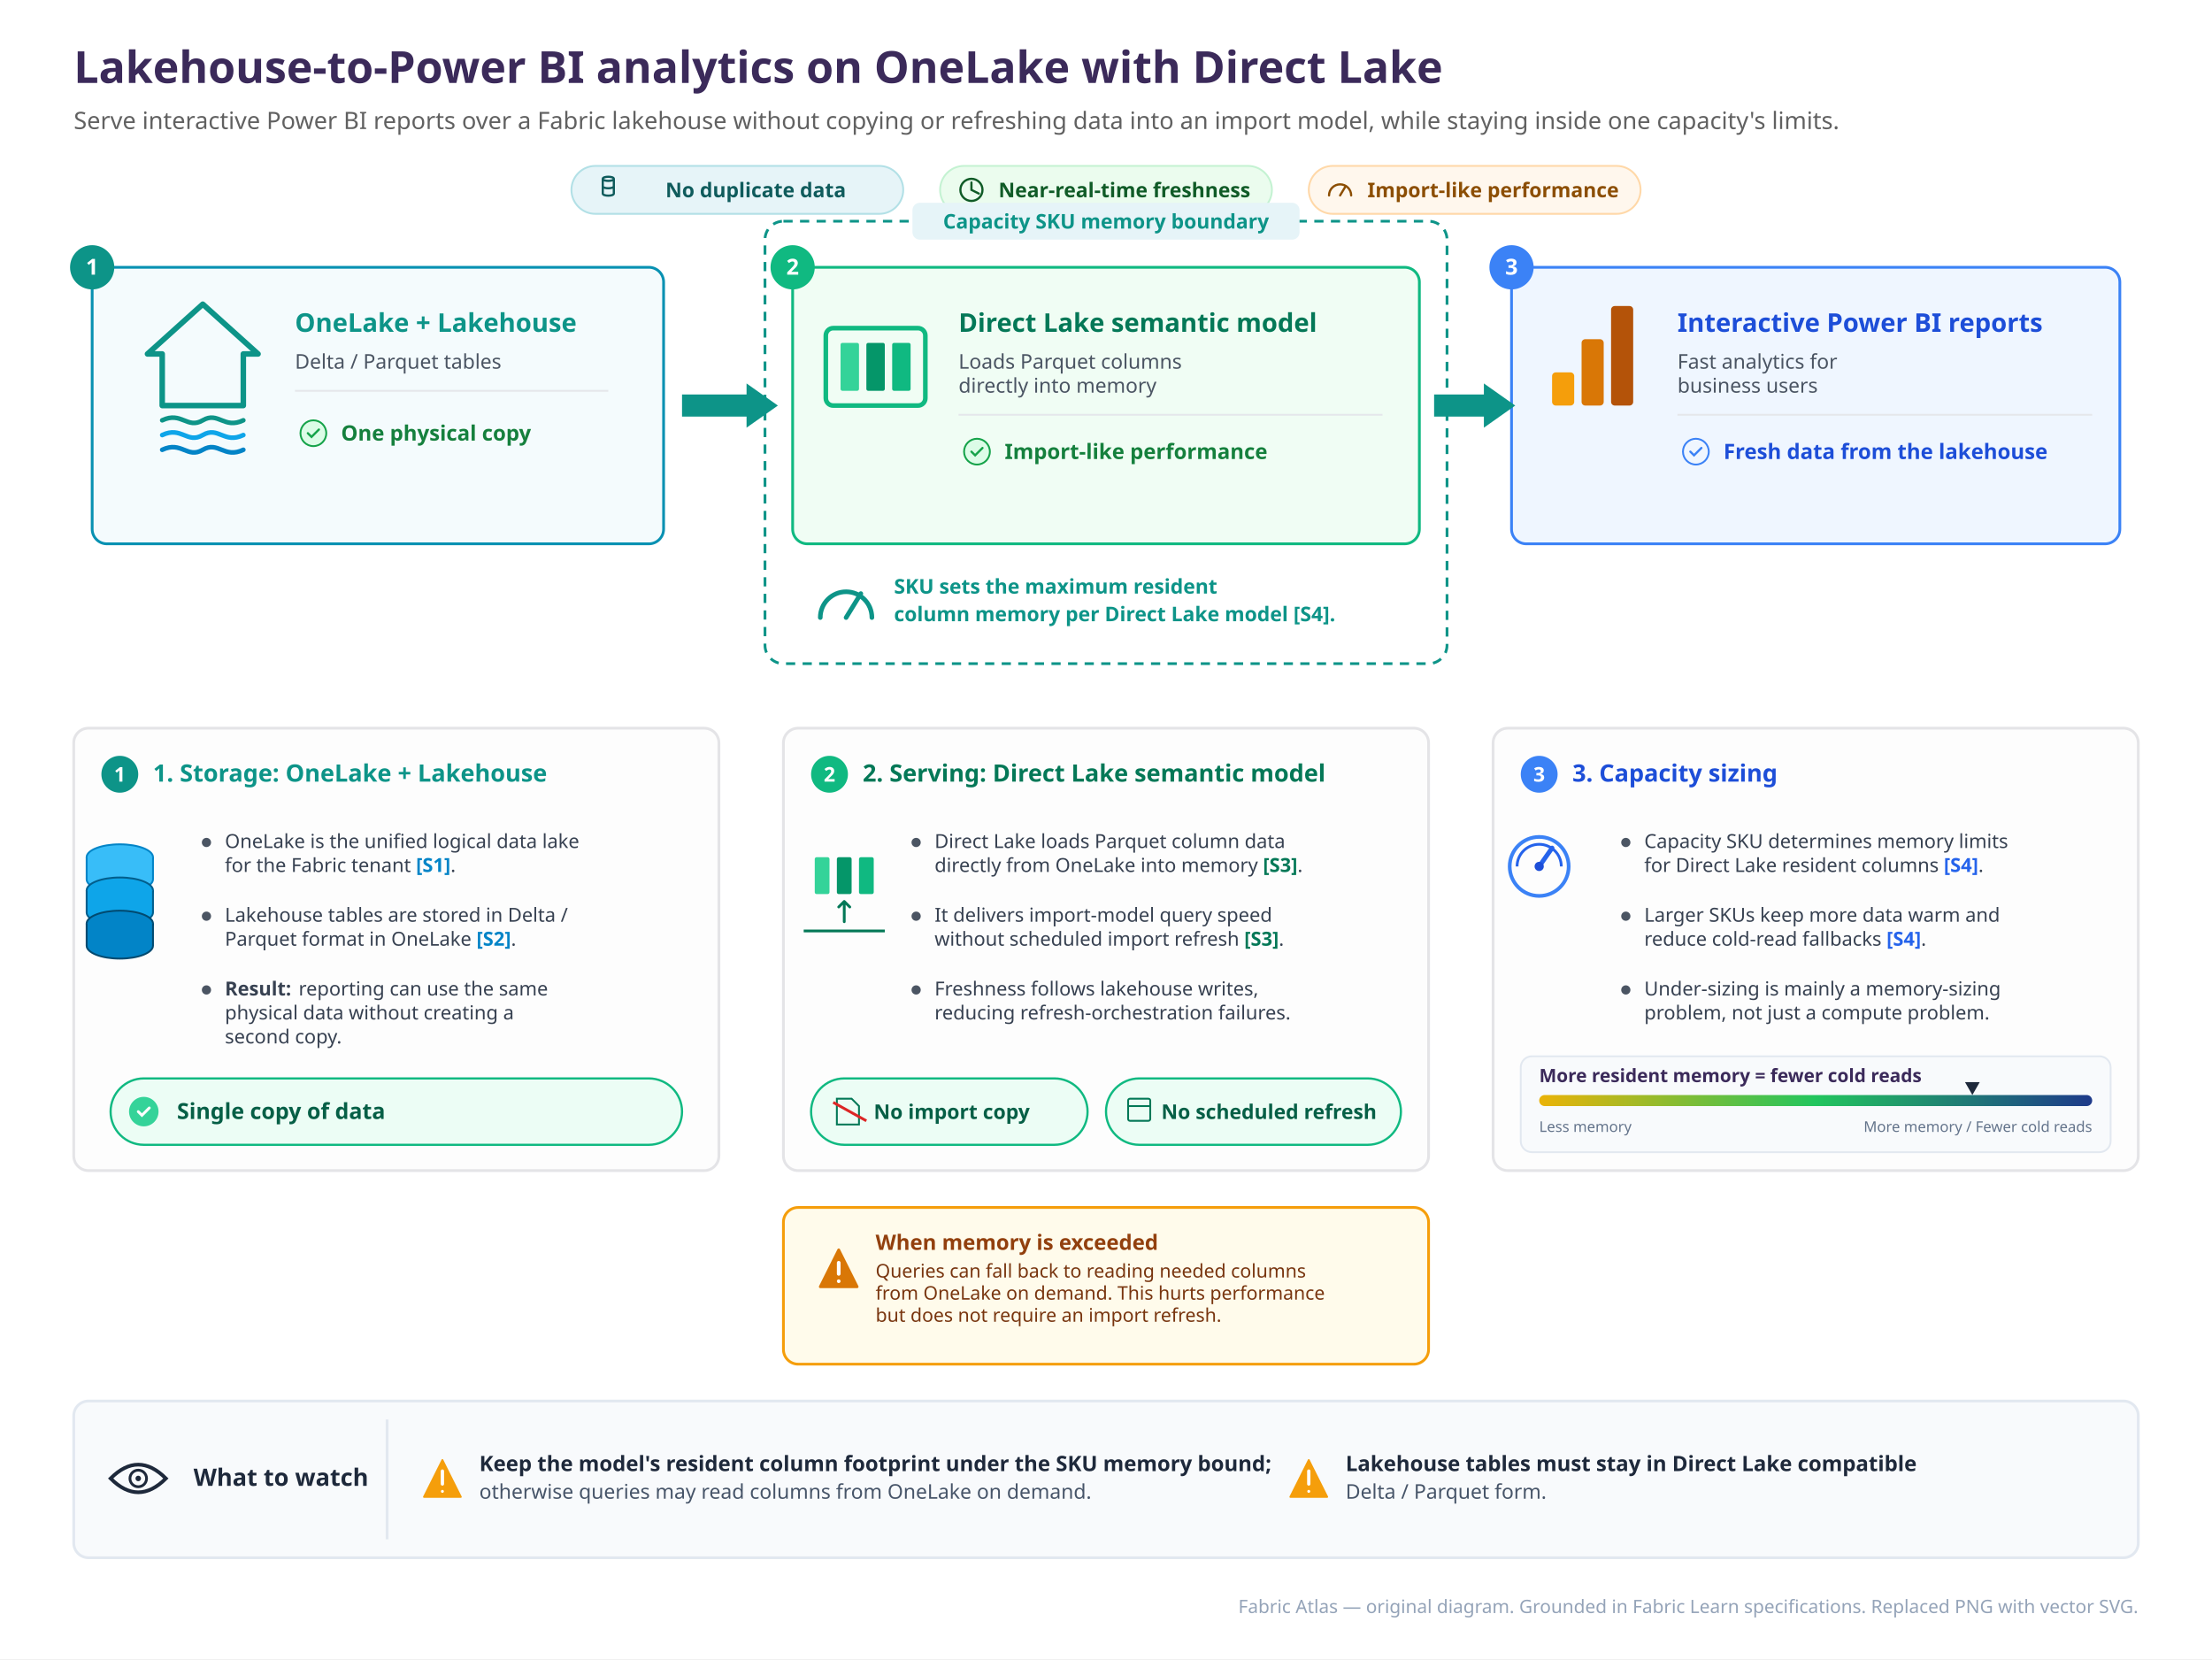
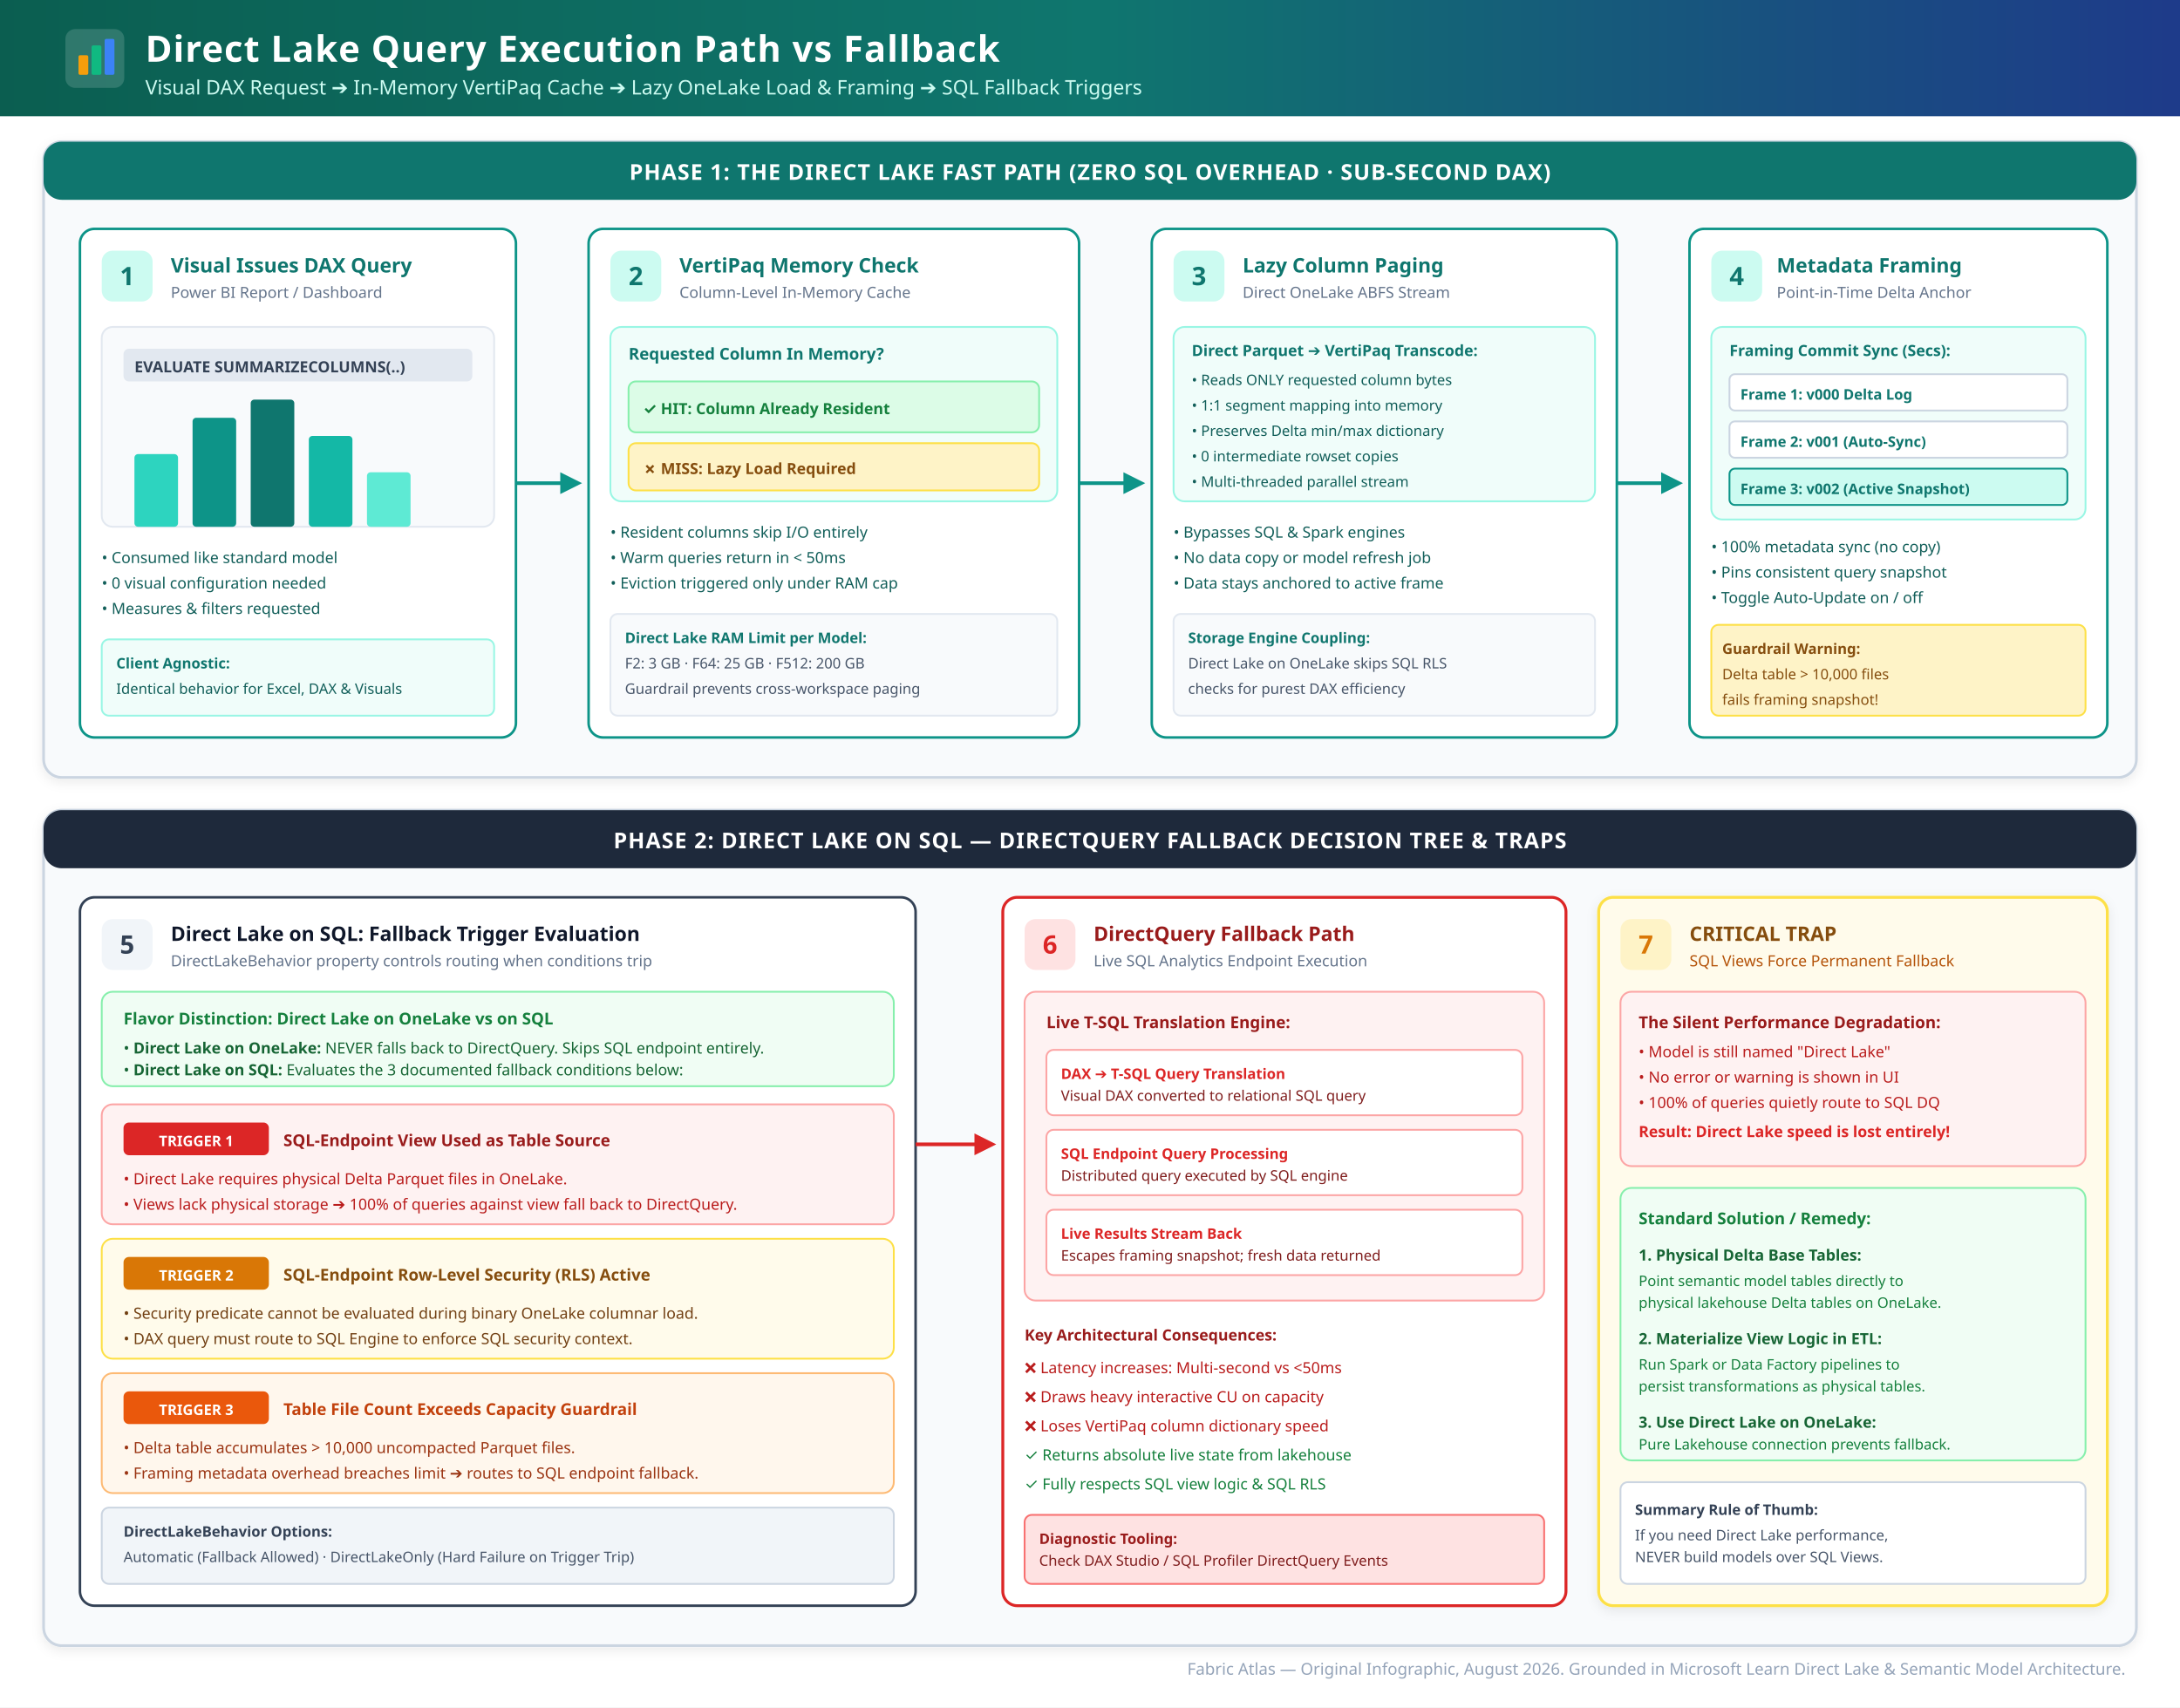
- <svg xmlns="http://www.w3.org/2000/svg" viewBox="0 0 1200 900" font-family="Segoe UI, -apple-system, sans-serif" role="img" aria-labelledby="direct-lake-query-path-title direct-lake-query-path-desc" data-diagram-id="direct-lake-query-path">
+ <svg xmlns="http://www.w3.org/2000/svg" viewBox="0 0 1200 940" font-family="Segoe UI, -apple-system, sans-serif" role="img" aria-labelledby="direct-lake-query-path-title direct-lake-query-path-desc" data-diagram-id="direct-lake-query-path">
  <defs>
-     <linearGradient id="sliderGrad" x1="0" y1="0" x2="1" y2="0">
-       <stop offset="0%" stop-color="#EAB308" />
-       <stop offset="50%" stop-color="#22C55E" />
+     <linearGradient id="dl-head" x1="0" y1="0" x2="1" y2="0">
+       <stop offset="0%" stop-color="#0B5E50" />
+       <stop offset="50%" stop-color="#0F766E" />
      <stop offset="100%" stop-color="#1E3A8A" />
    </linearGradient>
+     <linearGradient id="dl-teal-card" x1="0" y1="0" x2="0" y2="1">
+       <stop offset="0%" stop-color="#F0FDFA" />
+       <stop offset="100%" stop-color="#CCFBF1" />
+     </linearGradient>
+     <linearGradient id="dl-blue-card" x1="0" y1="0" x2="0" y2="1">
+       <stop offset="0%" stop-color="#EFF6FF" />
+       <stop offset="100%" stop-color="#DBEAFE" />
+     </linearGradient>
+     <linearGradient id="dl-amber-card" x1="0" y1="0" x2="0" y2="1">
+       <stop offset="0%" stop-color="#FFFBEB" />
+       <stop offset="100%" stop-color="#FEF3C7" />
+     </linearGradient>
+     <linearGradient id="dl-red-card" x1="0" y1="0" x2="0" y2="1">
+       <stop offset="0%" stop-color="#FEF2F2" />
+       <stop offset="100%" stop-color="#FEE2E2" />
+     </linearGradient>
+     <filter id="dl-shadow" x="-3%" y="-4%" width="106%" height="110%" filterUnits="userSpaceOnUse">
+       <feDropShadow dx="0" dy="2" stdDeviation="3" flood-color="#0F172A" flood-opacity="0.08" />
+     </filter>
+     <marker id="dl-arr-teal" viewBox="0 0 10 10" refX="8" refY="5" markerWidth="6" markerHeight="6" orient="auto-start-reverse">
+       <path d="M0 0 L10 5 L0 10 z" fill="#0D9488" />
+     </marker>
+     <marker id="dl-arr-blue" viewBox="0 0 10 10" refX="8" refY="5" markerWidth="6" markerHeight="6" orient="auto-start-reverse">
+       <path d="M0 0 L10 5 L0 10 z" fill="#2563EB" />
+     </marker>
+     <marker id="dl-arr-amber" viewBox="0 0 10 10" refX="8" refY="5" markerWidth="6" markerHeight="6" orient="auto-start-reverse">
+       <path d="M0 0 L10 5 L0 10 z" fill="#D97706" />
+     </marker>
+     <marker id="dl-arr-red" viewBox="0 0 10 10" refX="8" refY="5" markerWidth="6" markerHeight="6" orient="auto-start-reverse">
+       <path d="M0 0 L10 5 L0 10 z" fill="#DC2626" />
+     </marker>
  </defs>
-   <rect width="1200" height="900" fill="#FFFFFF" />
+   <rect width="1200" height="940" fill="#FFFFFF" />
+   <rect width="1200" height="64" fill="url(#dl-head)" />
+   <g data-official-icon="microsoft" data-icon-name="semantic_model_32">
+     <g transform="translate(36, 16) scale(0.9)">
+       <rect width="36" height="36" rx="6" fill="#FFFFFF" fill-opacity="0.15" />
+       <rect x="8" y="16" width="6" height="12" rx="1" fill="#F59E0B" />
+       <rect x="16" y="10" width="6" height="18" rx="1" fill="#10B981" />
+       <rect x="24" y="6" width="6" height="22" rx="1" fill="#3B82F6" />
+     </g>
+   </g>
+   <text x="80" y="34" font-size="20" font-weight="800" fill="#FFFFFF" letter-spacing="0.5px">Direct Lake Query Execution Path vs Fallback</text>
+   <text x="80" y="52" font-size="11" fill="#CCFBF1">Visual DAX Request ➔ In-Memory VertiPaq Cache ➔ Lazy OneLake Load &amp; Framing ➔ SQL Fallback Triggers</text>
+   <rect x="24" y="78" width="1152" height="350" rx="10" fill="#F8FAFC" stroke="#CBD5E1" stroke-width="1.5" filter="url(#dl-shadow)" />
+   <rect x="24" y="78" width="1152" height="32" rx="10" fill="#0F766E" />
+   <text x="600" y="99" text-anchor="middle" font-size="12" font-weight="800" fill="#FFFFFF" letter-spacing="0.5px">PHASE 1: THE DIRECT LAKE FAST PATH (ZERO SQL OVERHEAD · SUB-SECOND DAX)</text>
+   <g data-node-id="visual-query" role="group" tabindex="0" aria-label="Report visual issues a query">
+     <rect x="44" y="126" width="240" height="280" rx="8" fill="#FFFFFF" stroke="#0D9488" stroke-width="1.4" />
+     <rect x="56" y="138" width="28" height="28" rx="6" fill="#CCFBF1" />
+     <text x="70" y="157" text-anchor="middle" font-size="14" font-weight="900" fill="#0F766E">1</text>
+     <text x="94" y="150" font-size="11" font-weight="800" fill="#0F766E">Visual Issues DAX Query</text>
+     <text x="94" y="164" font-size="8.5" fill="#64748B">Power BI Report / Dashboard</text>
+     <rect x="56" y="180" width="216" height="110" rx="6" fill="#F8FAFC" stroke="#E2E8F0" />
+     <rect x="68" y="192" width="192" height="18" rx="3" fill="#E2E8F0" />
+     <text x="74" y="205" font-size="8.5" font-weight="700" fill="#334155">EVALUATE SUMMARIZECOLUMNS(..)</text>
+     <rect x="74" y="250" width="24" height="40" rx="2" fill="#2DD4BF" />
+     <rect x="106" y="230" width="24" height="60" rx="2" fill="#0D9488" />
+     <rect x="138" y="220" width="24" height="70" rx="2" fill="#0F766E" />
+     <rect x="170" y="240" width="24" height="50" rx="2" fill="#14B8A6" />
+     <rect x="202" y="260" width="24" height="30" rx="2" fill="#5EEAD4" />
+     <text x="56" y="310" font-size="8.5" fill="#115E59">• Consumed like standard model</text>
+     <text x="56" y="324" font-size="8.5" fill="#115E59">• 0 visual configuration needed</text>
+     <text x="56" y="338" font-size="8.5" fill="#115E59">• Measures &amp; filters requested</text>
+     <rect x="56" y="352" width="216" height="42" rx="4" fill="#F0FDFA" stroke="#99F6E4" />
+     <text x="64" y="368" font-size="8" font-weight="700" fill="#0F766E">Client Agnostic:</text>
+     <text x="64" y="382" font-size="8" fill="#115E59">Identical behavior for Excel, DAX &amp; Visuals</text>
+   </g>
+   <line x1="284" y1="266" x2="318" y2="266" stroke="#0D9488" stroke-width="2" marker-end="url(#dl-arr-teal)" />
+   <g data-node-id="residency-check" role="group" tabindex="0" aria-label="Column residency check">
+     <rect x="324" y="126" width="270" height="280" rx="8" fill="#FFFFFF" stroke="#0D9488" stroke-width="1.4" />
+     <rect x="336" y="138" width="28" height="28" rx="6" fill="#CCFBF1" />
+     <text x="350" y="157" text-anchor="middle" font-size="14" font-weight="900" fill="#0F766E">2</text>
+     <text x="374" y="150" font-size="11" font-weight="800" fill="#0F766E">VertiPaq Memory Check</text>
+     <text x="374" y="164" font-size="8.5" fill="#64748B">Column-Level In-Memory Cache</text>
+     <rect x="336" y="180" width="246" height="96" rx="6" fill="#F0FDFA" stroke="#99F6E4" />
+     <text x="346" y="198" font-size="9" font-weight="800" fill="#0F766E">Requested Column In Memory?</text>
+     <rect x="346" y="210" width="226" height="28" rx="4" fill="#DCFCE7" stroke="#86EFAC" />
+     <text x="354" y="228" font-size="8.5" font-weight="700" fill="#15803D">✓ HIT: Column Already Resident</text>
+     <rect x="346" y="244" width="226" height="26" rx="4" fill="#FEF3C7" stroke="#FDE047" />
+     <text x="354" y="261" font-size="8.5" font-weight="700" fill="#854D0E">✗ MISS: Lazy Load Required</text>
+     <text x="336" y="296" font-size="8.5" fill="#115E59">• Resident columns skip I/O entirely</text>
+     <text x="336" y="310" font-size="8.5" fill="#115E59">• Warm queries return in &lt; 50ms</text>
+     <text x="336" y="324" font-size="8.5" fill="#115E59">• Eviction triggered only under RAM cap</text>
+     <rect x="336" y="338" width="246" height="56" rx="4" fill="#F8FAFC" stroke="#E2E8F0" />
+     <text x="344" y="354" font-size="8" font-weight="700" fill="#0F766E">Direct Lake RAM Limit per Model:</text>
+     <text x="344" y="368" font-size="8" fill="#475569">F2: 3 GB · F64: 25 GB · F512: 200 GB</text>
+     <text x="344" y="382" font-size="8" fill="#475569">Guardrail prevents cross-workspace paging</text>
+   </g>
+   <line x1="594" y1="266" x2="628" y2="266" stroke="#0D9488" stroke-width="2" marker-end="url(#dl-arr-teal)" />
+   <g data-node-id="lazy-load-onelake" role="group" tabindex="0" aria-label="Lazy load from OneLake">
+     <rect x="634" y="126" width="256" height="280" rx="8" fill="#FFFFFF" stroke="#0D9488" stroke-width="1.4" />
+     <rect x="646" y="138" width="28" height="28" rx="6" fill="#CCFBF1" />
+     <text x="660" y="157" text-anchor="middle" font-size="14" font-weight="900" fill="#0F766E">3</text>
+     <text x="684" y="150" font-size="11" font-weight="800" fill="#0F766E">Lazy Column Paging</text>
+     <text x="684" y="164" font-size="8.5" fill="#64748B">Direct OneLake ABFS Stream</text>
+     <rect x="646" y="180" width="232" height="96" rx="6" fill="#F0FDFA" stroke="#99F6E4" />
+     <text x="656" y="196" font-size="8.5" font-weight="700" fill="#0F766E">Direct Parquet ➔ VertiPaq Transcode:</text>
+     <text x="656" y="212" font-size="8" fill="#115E59">• Reads ONLY requested column bytes</text>
+     <text x="656" y="226" font-size="8" fill="#115E59">• 1:1 segment mapping into memory</text>
+     <text x="656" y="240" font-size="8" fill="#115E59">• Preserves Delta min/max dictionary</text>
+     <text x="656" y="254" font-size="8" fill="#115E59">• 0 intermediate rowset copies</text>
+     <text x="656" y="268" font-size="8" fill="#115E59">• Multi-threaded parallel stream</text>
+     <text x="646" y="296" font-size="8.5" fill="#115E59">• Bypasses SQL &amp; Spark engines</text>
+     <text x="646" y="310" font-size="8.5" fill="#115E59">• No data copy or model refresh job</text>
+     <text x="646" y="324" font-size="8.5" fill="#115E59">• Data stays anchored to active frame</text>
+     <rect x="646" y="338" width="232" height="56" rx="4" fill="#F8FAFC" stroke="#E2E8F0" />
+     <text x="654" y="354" font-size="8" font-weight="700" fill="#0F766E">Storage Engine Coupling:</text>
+     <text x="654" y="368" font-size="8" fill="#475569">Direct Lake on OneLake skips SQL RLS</text>
+     <text x="654" y="382" font-size="8" fill="#475569">checks for purest DAX efficiency</text>
+   </g>
+   <line x1="890" y1="266" x2="924" y2="266" stroke="#0D9488" stroke-width="2" marker-end="url(#dl-arr-teal)" />
+   <g data-node-id="framing" role="group" tabindex="0" aria-label="Framing (point-in-time anchor)">
+     <rect x="930" y="126" width="230" height="280" rx="8" fill="#FFFFFF" stroke="#0D9488" stroke-width="1.4" />
+     <rect x="942" y="138" width="28" height="28" rx="6" fill="#CCFBF1" />
+     <text x="956" y="157" text-anchor="middle" font-size="14" font-weight="900" fill="#0F766E">4</text>
+     <text x="978" y="150" font-size="11" font-weight="800" fill="#0F766E">Metadata Framing</text>
+     <text x="978" y="164" font-size="8.5" fill="#64748B">Point-in-Time Delta Anchor</text>
+     <rect x="942" y="180" width="206" height="106" rx="6" fill="#F0FDFA" stroke="#99F6E4" />
+     <text x="952" y="196" font-size="8.5" font-weight="700" fill="#0F766E">Framing Commit Sync (Secs):</text>
+     <rect x="952" y="206" width="186" height="20" rx="3" fill="#FFFFFF" stroke="#CBD5E1" />
+     <text x="958" y="220" font-size="8" font-weight="700" fill="#0F766E">Frame 1: v000 Delta Log</text>
+     <rect x="952" y="232" width="186" height="20" rx="3" fill="#FFFFFF" stroke="#CBD5E1" />
+     <text x="958" y="246" font-size="8" font-weight="700" fill="#0F766E">Frame 2: v001 (Auto-Sync)</text>
+     <rect x="952" y="258" width="186" height="20" rx="3" fill="#CCFBF1" stroke="#0D9488" />
+     <text x="958" y="272" font-size="8" font-weight="700" fill="#0F766E">Frame 3: v002 (Active Snapshot)</text>
+     <text x="942" y="304" font-size="8.5" fill="#115E59">• 100% metadata sync (no copy)</text>
+     <text x="942" y="318" font-size="8.5" fill="#115E59">• Pins consistent query snapshot</text>
+     <text x="942" y="332" font-size="8.5" fill="#115E59">• Toggle Auto-Update on / off</text>
+     <rect x="942" y="344" width="206" height="50" rx="4" fill="#FEF3C7" stroke="#FDE047" />
+     <text x="948" y="360" font-size="8" font-weight="700" fill="#854D0E">Guardrail Warning:</text>
+     <text x="948" y="374" font-size="8" fill="#854D0E">Delta table &gt; 10,000 files</text>
+     <text x="948" y="388" font-size="8" fill="#854D0E">fails framing snapshot!</text>
+   </g>
+   <rect x="24" y="446" width="1152" height="460" rx="10" fill="#F8FAFC" stroke="#CBD5E1" stroke-width="1.5" filter="url(#dl-shadow)" />
+   <rect x="24" y="446" width="1152" height="32" rx="10" fill="#1E293B" />
+   <text x="600" y="467" text-anchor="middle" font-size="12" font-weight="800" fill="#FFFFFF" letter-spacing="0.5px">PHASE 2: DIRECT LAKE ON SQL — DIRECTQUERY FALLBACK DECISION TREE &amp; TRAPS</text>
  <g data-node-id="fallback-trigger-check" role="group" tabindex="0" aria-label="DirectQuery fallback trigger check (SQL flavor only)">
-     <rect x="28.0" y="10.2" width="480.0" height="51.6" rx="6" fill="transparent" pointer-events="all" />
-     <text x="40" y="45" font-size="24" font-weight="700" fill="#3B2A5A">Lakehouse-to-Power BI analytics on OneLake with Direct Lake</text>
-   </g>
-   <g data-node-id="visual-query" role="group" tabindex="0" aria-label="Report visual issues a query">
-     <rect x="28.0" y="51.2" width="480.0" height="30.0" rx="6" fill="transparent" pointer-events="all" />
-     <text x="40" y="70" font-size="13" fill="#616161">Serve interactive Power BI reports over a Fabric lakehouse without copying or refreshing data into an import model, while staying inside one capacity's limits.</text>
-   </g>
-   <rect x="310" y="90" width="180" height="26" rx="13" fill="#E6F4F8" stroke="#B2E0E6" stroke-width="1" />
-   <path d="M 327,97 C 327,95.5 333,95.5 333,97 C 333,98.5 327,98.5 327,97 M 327,97 L 327,101 C 327,102.5 333,102.5 333,101 L 333,97 M 327,101 L 327,105 C 327,106.5 333,106.5 333,105 L 333,101" fill="none" stroke="#0F5B5C" stroke-width="1.2" stroke-linecap="round" stroke-linejoin="round" />
-   <text x="410" y="107" text-anchor="middle" font-size="11" font-weight="600" fill="#0F5B5C">No duplicate data</text>
-   <rect x="510" y="90" width="180" height="26" rx="13" fill="#EBFCEE" stroke="#C4F2D2" stroke-width="1" />
-   <circle cx="527" cy="103" r="6" fill="none" stroke="#105B27" stroke-width="1.2" />
-   <path d="M 527,99 L 527,103 L 531,105" fill="none" stroke="#105B27" stroke-width="1.2" stroke-linecap="round" />
-   <text x="610" y="107" text-anchor="middle" font-size="11" font-weight="600" fill="#105B27">Near-real-time freshness</text>
-   <rect x="710" y="90" width="180" height="26" rx="13" fill="#FFF7ED" stroke="#FFD8A8" stroke-width="1" />
-   <path d="M 721,106 A 6,6 0 0,1 733,106" fill="none" stroke="#8C4E03" stroke-width="1.2" stroke-linecap="round" />
-   <line x1="727" y1="106" x2="730" y2="101" stroke="#8C4E03" stroke-width="1.2" stroke-linecap="round" />
-   <text x="810" y="107" text-anchor="middle" font-size="11" font-weight="600" fill="#8C4E03">Import-like performance</text>
-   <rect x="50" y="145" width="310" height="150" rx="8" fill="#F4FBFD" stroke="#0891B2" stroke-width="1.5" />
-   <circle cx="50" cy="145" r="12" fill="#0D9488" />
-   <text x="50" y="149" text-anchor="middle" font-size="12" font-weight="700" fill="#FFFFFF">1</text>
-   <g transform="translate(10, 5)">
-     <path d="M 100,160 L 70,187 L 78,187 L 78,215 L 122,215 L 122,187 L 130,187 Z" fill="none" stroke="#0D9488" stroke-width="3" stroke-linejoin="round" />
-     <path d="M 78,223 C 88.5,218 91.5,228 100,223 C 108.5,218 111.5,228 122,223" fill="none" stroke="#0D9488" stroke-width="2.5" stroke-linecap="round" />
-     <path d="M 78,231 C 88.5,226 91.5,236 100,231 C 108.5,226 111.5,236 122,231" fill="none" stroke="#0EA5E9" stroke-width="2.5" stroke-linecap="round" />
-     <path d="M 78,239 C 88.5,234 91.5,244 100,239 C 108.5,234 111.5,244 122,239" fill="none" stroke="#0284C7" stroke-width="2.5" stroke-linecap="round" />
-   </g>
-   <text x="160" y="180" font-size="14" font-weight="700" fill="#0D9488">OneLake + Lakehouse</text>
-   <text x="160" y="200" font-size="11" fill="#4B5563">Delta / Parquet tables</text>
-   <line x1="160" y1="212" x2="330" y2="212" stroke="#E5E7EB" stroke-width="1" />
-   <circle cx="170" cy="235" r="7" fill="#DCFCE7" stroke="#16A34A" stroke-width="1" />
-   <path d="M 167,235 L 169,237 L 173,233" fill="none" stroke="#16A34A" stroke-width="1.2" stroke-linecap="round" />
-   <text x="185" y="239" font-size="11.5" font-weight="600" fill="#15803D">One physical copy</text>
-   <rect x="415" y="120" width="370" height="240" rx="10" fill="none" stroke="#0D9488" stroke-width="1.5" stroke-dasharray="5 4" />
-   <rect x="495" y="110" width="210" height="20" rx="4" fill="#E6F4F8" />
-   <text x="600" y="124" text-anchor="middle" font-size="11" font-weight="600" fill="#0D9488">Capacity SKU memory boundary</text>
-   <rect x="430" y="145" width="340" height="150" rx="8" fill="#F0FDF4" stroke="#10B981" stroke-width="1.5" />
-   <circle cx="430" cy="145" r="12" fill="#10B981" />
-   <text x="430" y="149" text-anchor="middle" font-size="12" font-weight="700" fill="#FFFFFF">2</text>
-   <rect x="448" y="178" width="54" height="42" rx="4" fill="none" stroke="#10B981" stroke-width="2.5" />
-   <rect x="456" y="186" width="10" height="26" fill="#34D399" rx="1" />
-   <rect x="470" y="186" width="10" height="26" fill="#059669" rx="1" />
-   <rect x="484" y="186" width="10" height="26" fill="#10B981" rx="1" />
-   <text x="520" y="180" font-size="14" font-weight="700" fill="#047857">Direct Lake semantic model</text>
-   <text x="520" y="200" font-size="11" fill="#4B5563">Loads Parquet columns</text>
-   <text x="520" y="213" font-size="11" fill="#4B5563">directly into memory</text>
-   <line x1="520" y1="225" x2="750" y2="225" stroke="#E5E7EB" stroke-width="1" />
-   <circle cx="530" cy="245" r="7" fill="#DCFCE7" stroke="#16A34A" stroke-width="1" />
-   <path d="M 527,245 L 529,247 L 533,243" fill="none" stroke="#16A34A" stroke-width="1.2" stroke-linecap="round" />
-   <text x="545" y="249" font-size="11.5" font-weight="600" fill="#15803D">Import-like performance</text>
-   <path d="M 445,335 A 14,14 0 0,1 473,335" fill="none" stroke="#0D9488" stroke-width="2.5" stroke-linecap="round" />
-   <line x1="459" y1="335" x2="467" y2="322" stroke="#0D9488" stroke-width="2.5" stroke-linecap="round" />
-   <text x="485" y="322" font-size="11" font-weight="600" fill="#0D9488">SKU sets the maximum resident</text>
-   <g data-node-id="framing" role="group" tabindex="0" aria-label="Framing (point-in-time anchor)">
-     <rect x="473.0" y="321.1" width="285.6" height="30.0" rx="6" fill="transparent" pointer-events="all" />
-     <text x="485" y="337" font-size="11" font-weight="600" fill="#0D9488">column memory per Direct Lake model [S4].</text>
-   </g>
-   <rect x="820" y="145" width="330" height="150" rx="8" fill="#EFF6FF" stroke="#3B82F6" stroke-width="1.5" />
-   <circle cx="820" cy="145" r="12" fill="#3B82F6" />
-   <text x="820" y="149" text-anchor="middle" font-size="12" font-weight="700" fill="#FFFFFF">3</text>
-   <rect x="842" y="202" width="12" height="18" rx="2" fill="#F59E0B" />
-   <rect x="858" y="184" width="12" height="36" rx="2" fill="#D97706" />
-   <rect x="874" y="166" width="12" height="54" rx="2" fill="#B45309" />
-   <text x="910" y="180" font-size="14" font-weight="700" fill="#1D4ED8">Interactive Power BI reports</text>
-   <text x="910" y="200" font-size="11" fill="#4B5563">Fast analytics for</text>
-   <text x="910" y="213" font-size="11" fill="#4B5563">business users</text>
-   <line x1="910" y1="225" x2="1135" y2="225" stroke="#E5E7EB" stroke-width="1" />
-   <circle cx="920" cy="245" r="7" fill="#EFF6FF" stroke="#3B82F6" stroke-width="1" />
-   <path d="M 917,245 L 919,247 L 923,243" fill="none" stroke="#3B82F6" stroke-width="1.2" stroke-linecap="round" />
-   <text x="935" y="249" font-size="11.5" font-weight="600" fill="#1D4ED8">Fresh data from the lakehouse</text>
-   <path d="M 370,214 L 405,214 L 405,208 L 422,220 L 405,232 L 405,226 L 370,226 Z" fill="#0D9488" />
-   <path d="M 778,214 L 805,214 L 805,208 L 822,220 L 805,232 L 805,226 L 778,226 Z" fill="#0D9488" />
-   <rect x="40" y="395" width="350" height="240" rx="8" fill="#FDFDFD" stroke="#E4E4E7" stroke-width="1.5" />
-   <circle cx="65" cy="420" r="10" fill="#0D9488" />
-   <text x="65" y="424" text-anchor="middle" font-size="11" font-weight="700" fill="#FFFFFF">1</text>
-   <text x="83" y="424" font-size="13" font-weight="700" fill="#0D9488">1. Storage: OneLake + Lakehouse</text>
-   <g transform="translate(15, 45)">
-     <ellipse cx="50" cy="420" rx="18" ry="7" fill="#38BDF8" stroke="#0284C7" stroke-width="1" />
-     <path d="M 32,420 L 32,432 A 18,7 0 0,0 68,432 L 68,420" fill="#38BDF8" stroke="#0284C7" stroke-width="1" />
-     <ellipse cx="50" cy="438" rx="18" ry="7" fill="#0EA5E9" stroke="#025E8C" stroke-width="1" />
-     <path d="M 32,438 L 32,450 A 18,7 0 0,0 68,450 L 68,438" fill="#0EA5E9" stroke="#025E8C" stroke-width="1" />
-     <ellipse cx="50" cy="456" rx="18" ry="7" fill="#0284C7" stroke="#014A70" stroke-width="1" />
-     <path d="M 32,456 L 32,468 A 18,7 0 0,0 68,468 L 68,456" fill="#0284C7" stroke="#014A70" stroke-width="1" />
-   </g>
-   <circle cx="112" cy="457" r="2.5" fill="#4B5563" />
-   <text x="122" y="460" font-size="10.5" fill="#374151">OneLake is the unified logical data lake</text>
-   <text x="122" y="473" font-size="10.5" fill="#374151">for the Fabric tenant <tspan fill="#0284C7" font-weight="600">[S1]</tspan>.</text>
-   <circle cx="112" cy="497" r="2.5" fill="#4B5563" />
-   <text x="122" y="500" font-size="10.5" fill="#374151">Lakehouse tables are stored in Delta /</text>
-   <text x="122" y="513" font-size="10.5" fill="#374151">Parquet format in OneLake <tspan fill="#0284C7" font-weight="600">[S2]</tspan>.</text>
-   <circle cx="112" cy="537" r="2.5" fill="#4B5563" />
-   <text x="122" y="540" font-size="10.5" font-weight="600" fill="#374151">Result:</text>
-   <text x="162" y="540" font-size="10.5" fill="#374151">reporting can use the same</text>
-   <text x="122" y="553" font-size="10.5" fill="#374151">physical data without creating a</text>
-   <text x="122" y="566" font-size="10.5" fill="#374151">second copy.</text>
-   <rect x="60" y="585" width="310" height="36" rx="18" fill="#ECFDF5" stroke="#10B981" stroke-width="1.2" />
-   <circle cx="78" cy="603" r="8" fill="#34D399" />
-   <path d="M 75,603 L 77,605 L 81,601" fill="none" stroke="#FFFFFF" stroke-width="1.5" stroke-linecap="round" />
-   <text x="96" y="607" font-size="12" font-weight="700" fill="#065F46">Single copy of data</text>
-   <rect x="425" y="395" width="350" height="240" rx="8" fill="#FDFDFD" stroke="#E4E4E7" stroke-width="1.5" />
-   <circle cx="450" cy="420" r="10" fill="#10B981" />
-   <text x="450" y="424" text-anchor="middle" font-size="11" font-weight="700" fill="#FFFFFF">2</text>
-   <text x="468" y="424" font-size="13" font-weight="700" fill="#047857">2. Serving: Direct Lake semantic model</text>
-   <g transform="translate(400, 45)">
-     <rect x="42" y="420" width="8" height="20" rx="1" fill="#34D399" />
-     <rect x="54" y="420" width="8" height="20" rx="1" fill="#059669" />
-     <rect x="66" y="420" width="8" height="20" rx="1" fill="#10B981" />
-     <path d="M 58,455 L 58,444 M 55,447 L 58,444 L 61,447" fill="none" stroke="#047857" stroke-width="1.5" stroke-linecap="round" stroke-linejoin="round" />
-     <path d="M 36,460 L 80,460" stroke="#047857" stroke-width="1.5" />
-   </g>
-   <circle cx="497" cy="457" r="2.5" fill="#4B5563" />
-   <text x="507" y="460" font-size="10.5" fill="#374151">Direct Lake loads Parquet column data</text>
-   <text x="507" y="473" font-size="10.5" fill="#374151">directly from OneLake into memory <tspan fill="#047857" font-weight="600">[S3]</tspan>.</text>
-   <circle cx="497" cy="497" r="2.5" fill="#4B5563" />
+     <rect x="44" y="494" width="460" height="390" rx="8" fill="#FFFFFF" stroke="#334155" stroke-width="1.4" />
+     <rect x="56" y="506" width="28" height="28" rx="6" fill="#F1F5F9" />
+     <text x="70" y="525" text-anchor="middle" font-size="14" font-weight="900" fill="#334155">5</text>
+     <text x="94" y="518" font-size="11" font-weight="800" fill="#0F172A">Direct Lake on SQL: Fallback Trigger Evaluation</text>
+     <text x="94" y="532" font-size="8.5" fill="#64748B">DirectLakeBehavior property controls routing when conditions trip</text>
+     <rect x="56" y="546" width="436" height="52" rx="6" fill="#F0FDF4" stroke="#86EFAC" />
+     <text x="68" y="564" font-size="9" font-weight="800" fill="#15803D">Flavor Distinction: Direct Lake on OneLake vs on SQL</text>
+     <text x="68" y="580" font-size="8.5" fill="#166534">• <tspan font-weight="700">Direct Lake on OneLake:</tspan> NEVER falls back to DirectQuery. Skips SQL endpoint entirely.</text>
+     <text x="68" y="592" font-size="8.5" fill="#166534">• <tspan font-weight="700">Direct Lake on SQL:</tspan> Evaluates the 3 documented fallback conditions below:</text>
+     <rect x="56" y="608" width="436" height="66" rx="6" fill="#FEF2F2" stroke="#FCA5A5" />
+     <rect x="68" y="618" width="80" height="18" rx="3" fill="#DC2626" />
+     <text x="108" y="631" text-anchor="middle" font-size="8" font-weight="800" fill="#FFFFFF">TRIGGER 1</text>
+     <text x="156" y="631" font-size="9" font-weight="800" fill="#991B1B">SQL-Endpoint View Used as Table Source</text>
+     <text x="68" y="652" font-size="8.5" fill="#B91C1C">• Direct Lake requires physical Delta Parquet files in OneLake.</text>
+     <text x="68" y="666" font-size="8.5" fill="#B91C1C">• Views lack physical storage ➔ 100% of queries against view fall back to DirectQuery.</text>
+     <rect x="56" y="682" width="436" height="66" rx="6" fill="#FFFBEB" stroke="#FDE047" />
+     <rect x="68" y="692" width="80" height="18" rx="3" fill="#D97706" />
+     <text x="108" y="705" text-anchor="middle" font-size="8" font-weight="800" fill="#FFFFFF">TRIGGER 2</text>
+     <text x="156" y="705" font-size="9" font-weight="800" fill="#854D0E">SQL-Endpoint Row-Level Security (RLS) Active</text>
+     <text x="68" y="726" font-size="8.5" fill="#713F12">• Security predicate cannot be evaluated during binary OneLake columnar load.</text>
+     <text x="68" y="740" font-size="8.5" fill="#713F12">• DAX query must route to SQL Engine to enforce SQL security context.</text>
+     <rect x="56" y="756" width="436" height="66" rx="6" fill="#FFF7ED" stroke="#FDBA74" />
+     <rect x="68" y="766" width="80" height="18" rx="3" fill="#EA580C" />
+     <text x="108" y="779" text-anchor="middle" font-size="8" font-weight="800" fill="#FFFFFF">TRIGGER 3</text>
+     <text x="156" y="779" font-size="9" font-weight="800" fill="#C2410C">Table File Count Exceeds Capacity Guardrail</text>
+     <text x="68" y="800" font-size="8.5" fill="#9A3412">• Delta table accumulates &gt; 10,000 uncompacted Parquet files.</text>
+     <text x="68" y="814" font-size="8.5" fill="#9A3412">• Framing metadata overhead breaches limit ➔ routes to SQL endpoint fallback.</text>
+     <rect x="56" y="830" width="436" height="42" rx="4" fill="#F1F5F9" stroke="#CBD5E1" />
+     <text x="68" y="846" font-size="8" font-weight="700" fill="#334155">DirectLakeBehavior Options:</text>
+     <text x="68" y="860" font-size="8" fill="#475569">Automatic (Fallback Allowed) · DirectLakeOnly (Hard Failure on Trigger Trip)</text>
+   </g>
+   <line x1="504" y1="630" x2="546" y2="630" stroke="#DC2626" stroke-width="2" marker-end="url(#dl-arr-red)" />
  <g data-node-id="directquery-fallback" role="group" tabindex="0" aria-label="DirectQuery fallback">
-     <rect x="495.0" y="484.8" width="243.2" height="30.0" rx="6" fill="transparent" pointer-events="all" />
-     <text x="507" y="500" font-size="10.5" fill="#374151">It delivers import-model query speed</text>
-   </g>
-   <text x="507" y="513" font-size="10.5" fill="#374151">without scheduled import refresh <tspan fill="#047857" font-weight="600">[S3]</tspan>.</text>
-   <circle cx="497" cy="537" r="2.5" fill="#4B5563" />
-   <text x="507" y="540" font-size="10.5" fill="#374151">Freshness follows lakehouse writes,</text>
-   <text x="507" y="553" font-size="10.5" fill="#374151">reducing refresh-orchestration failures.</text>
-   <rect x="440" y="585" width="150" height="36" rx="18" fill="#ECFDF5" stroke="#10B981" stroke-width="1.2" />
-   <path d="M 454,596 L 462,596 L 466,600 L 466,610 L 454,610 Z" fill="none" stroke="#047857" stroke-width="1" />
-   <line x1="452" y1="598" x2="470" y2="608" stroke="#DC2626" stroke-width="1.5" />
-   <text x="474" y="607" font-size="11" font-weight="700" fill="#065F46">No import copy</text>
-   <rect x="600" y="585" width="160" height="36" rx="18" fill="#ECFDF5" stroke="#10B981" stroke-width="1.2" />
-   <rect x="612" y="596" width="12" height="12" rx="1" fill="none" stroke="#047857" stroke-width="1" />
-   <line x1="612" y1="600" x2="624" y2="600" stroke="#047857" stroke-width="1" />
-   <text x="630" y="607" font-size="11" font-weight="700" fill="#065F46">No scheduled refresh</text>
-   <rect x="810" y="395" width="350" height="240" rx="8" fill="#FDFDFD" stroke="#E4E4E7" stroke-width="1.5" />
-   <circle cx="835" cy="420" r="10" fill="#3B82F6" />
-   <text x="835" y="424" text-anchor="middle" font-size="11" font-weight="700" fill="#FFFFFF">3</text>
-   <text x="853" y="424" font-size="13" font-weight="700" fill="#1D4ED8">3. Capacity sizing</text>
-   <g transform="translate(790, 45)">
-     <circle cx="45" cy="425" r="16" fill="none" stroke="#3B82F6" stroke-width="2" />
-     <path d="M 33,425 A 12,12 0 0,1 57,425" fill="none" stroke="#2563EB" stroke-width="1.5" />
-     <line x1="45" y1="425" x2="52" y2="415" stroke="#2563EB" stroke-width="2.5" stroke-linecap="round" />
-     <circle cx="45" cy="425" r="2.5" fill="#1D4ED8" />
-   </g>
-   <circle cx="882" cy="457" r="2.5" fill="#4B5563" />
-   <text x="892" y="460" font-size="10.5" fill="#374151">Capacity SKU determines memory limits</text>
-   <text x="892" y="473" font-size="10.5" fill="#374151">for Direct Lake resident columns <tspan fill="#2563EB" font-weight="600">[S4]</tspan>.</text>
-   <circle cx="882" cy="497" r="2.5" fill="#4B5563" />
-   <text x="892" y="500" font-size="10.5" fill="#374151">Larger SKUs keep more data warm and</text>
-   <text x="892" y="513" font-size="10.5" fill="#374151">reduce cold-read fallbacks <tspan fill="#2563EB" font-weight="600">[S4]</tspan>.</text>
-   <circle cx="882" cy="537" r="2.5" fill="#4B5563" />
-   <text x="892" y="540" font-size="10.5" fill="#374151">Under-sizing is mainly a memory-sizing</text>
-   <text x="892" y="553" font-size="10.5" fill="#374151">problem, not just a compute problem.</text>
-   <rect x="825" y="573" width="320" height="52" rx="6" fill="#F8FAFC" stroke="#E2E8F0" stroke-width="1" />
-   <text x="835" y="587" font-size="10" font-weight="700" fill="#3B2A5A">More resident memory = fewer cold reads</text>
-   <rect x="835" y="594" width="300" height="6" rx="3" fill="url(#sliderGrad)" />
-   <text x="835" y="614" font-size="8" fill="#64748B">Less memory</text>
-   <text x="1135" y="614" text-anchor="end" font-size="8" fill="#64748B">More memory / Fewer cold reads</text>
-   <polygon points="1070,594 1066,587 1074,587" fill="#1E293B" />
-   <rect x="425" y="655" width="350" height="85" rx="8" fill="#FFFBEB" stroke="#F59E0B" stroke-width="1.5" />
-   <path d="M 445,698 L 455,678 L 465,698 Z" fill="#D97706" stroke="#D97706" stroke-width="1.5" stroke-linejoin="round" />
-   <line x1="455" y1="685" x2="455" y2="691" stroke="#FFFFFF" stroke-width="2" stroke-linecap="round" />
-   <circle cx="455" cy="695" r="1" fill="#FFFFFF" />
-   <text x="475" y="678" font-size="11.5" font-weight="700" fill="#92400E">When memory is exceeded</text>
-   <text x="475" y="693" font-size="10.2" fill="#78350F">Queries can fall back to reading needed columns</text>
-   <text x="475" y="705" font-size="10.2" fill="#78350F">from OneLake on demand. This hurts performance</text>
-   <text x="475" y="717" font-size="10.2" fill="#78350F">but does not require an import refresh.</text>
-   <rect x="40" y="760" width="1120" height="85" rx="8" fill="#F8FAFC" stroke="#E2E8F0" stroke-width="1.5" />
-   <path d="M 60,802 Q 75,787 90,802 Q 75,817 60,802 Z" fill="none" stroke="#1E293B" stroke-width="2" />
-   <circle cx="75" cy="802" r="4.5" fill="none" stroke="#1E293B" stroke-width="1.5" />
-   <circle cx="75" cy="802" r="1.5" fill="#1E293B" />
-   <text x="105" y="806" font-size="13" font-weight="700" fill="#1E293B">What to watch</text>
-   <line x1="210" y1="770" x2="210" y2="835" stroke="#E2E8F0" stroke-width="1.5" />
-   <path d="M 230,812 L 240,792 L 250,812 Z" fill="#F59E0B" stroke="#F59E0B" stroke-width="1" stroke-linejoin="round" />
-   <line x1="240" y1="798" x2="240" y2="805" stroke="#FFFFFF" stroke-width="1.8" stroke-linecap="round" />
-   <circle cx="240" cy="809" r="0.8" fill="#FFFFFF" />
-   <g data-node-id="residency-check" role="group" tabindex="0" aria-label="Column residency check">
-     <rect x="248.0" y="781.3" width="480.0" height="30.0" rx="6" fill="transparent" pointer-events="all" />
-     <text x="260" y="798" font-size="11.5" font-weight="600" fill="#1E293B">Keep the model's resident column footprint under the SKU memory bound;</text>
-   </g>
-   <g data-node-id="lazy-load-onelake" role="group" tabindex="0" aria-label="Lazy load from OneLake">
-     <rect x="248.0" y="797.0" width="394.0" height="30.0" rx="6" fill="transparent" pointer-events="all" />
-     <text x="260" y="813" font-size="11" fill="#475569">otherwise queries may read columns from OneLake on demand.</text>
-   </g>
-   <path d="M 700,812 L 710,792 L 720,812 Z" fill="#F59E0B" stroke="#F59E0B" stroke-width="1" stroke-linejoin="round" />
-   <line x1="710" y1="798" x2="710" y2="805" stroke="#FFFFFF" stroke-width="1.8" stroke-linecap="round" />
-   <circle cx="710" cy="809" r="0.8" fill="#FFFFFF" />
+     <rect x="552" y="494" width="310" height="390" rx="8" fill="#FFFFFF" stroke="#DC2626" stroke-width="1.6" />
+     <rect x="564" y="506" width="28" height="28" rx="6" fill="#FEE2E2" />
+     <text x="578" y="525" text-anchor="middle" font-size="14" font-weight="900" fill="#DC2626">6</text>
+     <text x="602" y="518" font-size="11" font-weight="800" fill="#991B1B">DirectQuery Fallback Path</text>
+     <text x="602" y="532" font-size="8.5" fill="#64748B">Live SQL Analytics Endpoint Execution</text>
+     <rect x="564" y="546" width="286" height="170" rx="6" fill="#FEF2F2" stroke="#FCA5A5" />
+     <text x="576" y="566" font-size="9" font-weight="800" fill="#991B1B">Live T-SQL Translation Engine:</text>
+     <rect x="576" y="578" width="262" height="36" rx="4" fill="#FFFFFF" stroke="#FCA5A5" />
+     <text x="584" y="594" font-size="8" font-weight="700" fill="#DC2626">DAX ➔ T-SQL Query Translation</text>
+     <text x="584" y="606" font-size="8" fill="#7F1D1D">Visual DAX converted to relational SQL query</text>
+     <rect x="576" y="622" width="262" height="36" rx="4" fill="#FFFFFF" stroke="#FCA5A5" />
+     <text x="584" y="638" font-size="8" font-weight="700" fill="#DC2626">SQL Endpoint Query Processing</text>
+     <text x="584" y="650" font-size="8" fill="#7F1D1D">Distributed query executed by SQL engine</text>
+     <rect x="576" y="666" width="262" height="36" rx="4" fill="#FFFFFF" stroke="#FCA5A5" />
+     <text x="584" y="682" font-size="8" font-weight="700" fill="#DC2626">Live Results Stream Back</text>
+     <text x="584" y="694" font-size="8" fill="#7F1D1D">Escapes framing snapshot; fresh data returned</text>
+     <text x="564" y="738" font-size="8.5" font-weight="700" fill="#991B1B">Key Architectural Consequences:</text>
+     <text x="564" y="756" font-size="8.5" fill="#B91C1C">❌ Latency increases: Multi-second vs &lt;50ms</text>
+     <text x="564" y="772" font-size="8.5" fill="#B91C1C">❌ Draws heavy interactive CU on capacity</text>
+     <text x="564" y="788" font-size="8.5" fill="#B91C1C">❌ Loses VertiPaq column dictionary speed</text>
+     <text x="564" y="804" font-size="8.5" fill="#15803D">✓ Returns absolute live state from lakehouse</text>
+     <text x="564" y="820" font-size="8.5" fill="#15803D">✓ Fully respects SQL view logic &amp; SQL RLS</text>
+     <rect x="564" y="834" width="286" height="38" rx="4" fill="#FEE2E2" stroke="#F87171" />
+     <text x="572" y="850" font-size="8" font-weight="700" fill="#991B1B">Diagnostic Tooling:</text>
+     <text x="572" y="862" font-size="8" fill="#7F1D1D">Check DAX Studio / SQL Profiler DirectQuery Events</text>
+   </g>
  <g data-node-id="sql-view-fallback-warning" role="group" tabindex="0" aria-label="Trap: SQL views force permanent fallback">
-     <rect x="718.0" y="781.3" width="370.8" height="30.0" rx="6" fill="transparent" pointer-events="all" />
-     <text x="730" y="798" font-size="11.5" font-weight="600" fill="#1E293B">Lakehouse tables must stay in Direct Lake compatible</text>
-   </g>
-   <text x="730" y="813" font-size="11" fill="#475569">Delta / Parquet form.</text>
-   <text x="1160" y="875" text-anchor="end" font-size="10" fill="#94A3B8">Fabric Atlas — original diagram. Grounded in Fabric Learn specifications. Replaced PNG with vector SVG.</text>
+     <rect x="880" y="494" width="280" height="390" rx="8" fill="#FFFBEB" stroke="#FDE047" stroke-width="1.6" filter="url(#dl-shadow)" />
+     <rect x="892" y="506" width="28" height="28" rx="6" fill="#FEF3C7" />
+     <text x="906" y="525" text-anchor="middle" font-size="14" font-weight="900" fill="#D97706">7</text>
+     <text x="930" y="518" font-size="11" font-weight="800" fill="#854D0E">CRITICAL TRAP</text>
+     <text x="930" y="532" font-size="8.5" fill="#B45309">SQL Views Force Permanent Fallback</text>
+     <rect x="892" y="546" width="256" height="96" rx="6" fill="#FEF2F2" stroke="#FCA5A5" />
+     <text x="902" y="566" font-size="9" font-weight="800" fill="#991B1B">The Silent Performance Degradation:</text>
+     <text x="902" y="582" font-size="8.5" fill="#B91C1C">• Model is still named "Direct Lake"</text>
+     <text x="902" y="596" font-size="8.5" fill="#B91C1C">• No error or warning is shown in UI</text>
+     <text x="902" y="610" font-size="8.5" fill="#B91C1C">• 100% of queries quietly route to SQL DQ</text>
+     <text x="902" y="626" font-size="8.5" font-weight="700" fill="#DC2626">Result: Direct Lake speed is lost entirely!</text>
+     <rect x="892" y="654" width="256" height="150" rx="6" fill="#F0FDF4" stroke="#86EFAC" />
+     <text x="902" y="674" font-size="9" font-weight="800" fill="#15803D">Standard Solution / Remedy:</text>
+     <text x="902" y="694" font-size="8.5" font-weight="700" fill="#166534">1. Physical Delta Base Tables:</text>
+     <text x="902" y="708" font-size="8" fill="#15803D">Point semantic model tables directly to</text>
+     <text x="902" y="720" font-size="8" fill="#15803D">physical lakehouse Delta tables on OneLake.</text>
+     <text x="902" y="740" font-size="8.5" font-weight="700" fill="#166534">2. Materialize View Logic in ETL:</text>
+     <text x="902" y="754" font-size="8" fill="#15803D">Run Spark or Data Factory pipelines to</text>
+     <text x="902" y="766" font-size="8" fill="#15803D">persist transformations as physical tables.</text>
+     <text x="902" y="786" font-size="8.5" font-weight="700" fill="#166534">3. Use Direct Lake on OneLake:</text>
+     <text x="902" y="798" font-size="8" fill="#15803D">Pure Lakehouse connection prevents fallback.</text>
+     <rect x="892" y="816" width="256" height="56" rx="4" fill="#FFFFFF" stroke="#CBD5E1" />
+     <text x="900" y="834" font-size="8" font-weight="700" fill="#334155">Summary Rule of Thumb:</text>
+     <text x="900" y="848" font-size="8" fill="#475569">If you need Direct Lake performance,</text>
+     <text x="900" y="860" font-size="8" fill="#475569">NEVER build models over SQL Views.</text>
+   </g>
+   <text x="1170" y="922" text-anchor="end" font-size="9" fill="#94A3B8">Fabric Atlas — Original Infographic, August 2026. Grounded in Microsoft Learn Direct Lake &amp; Semantic Model Architecture.</text>
</svg>
